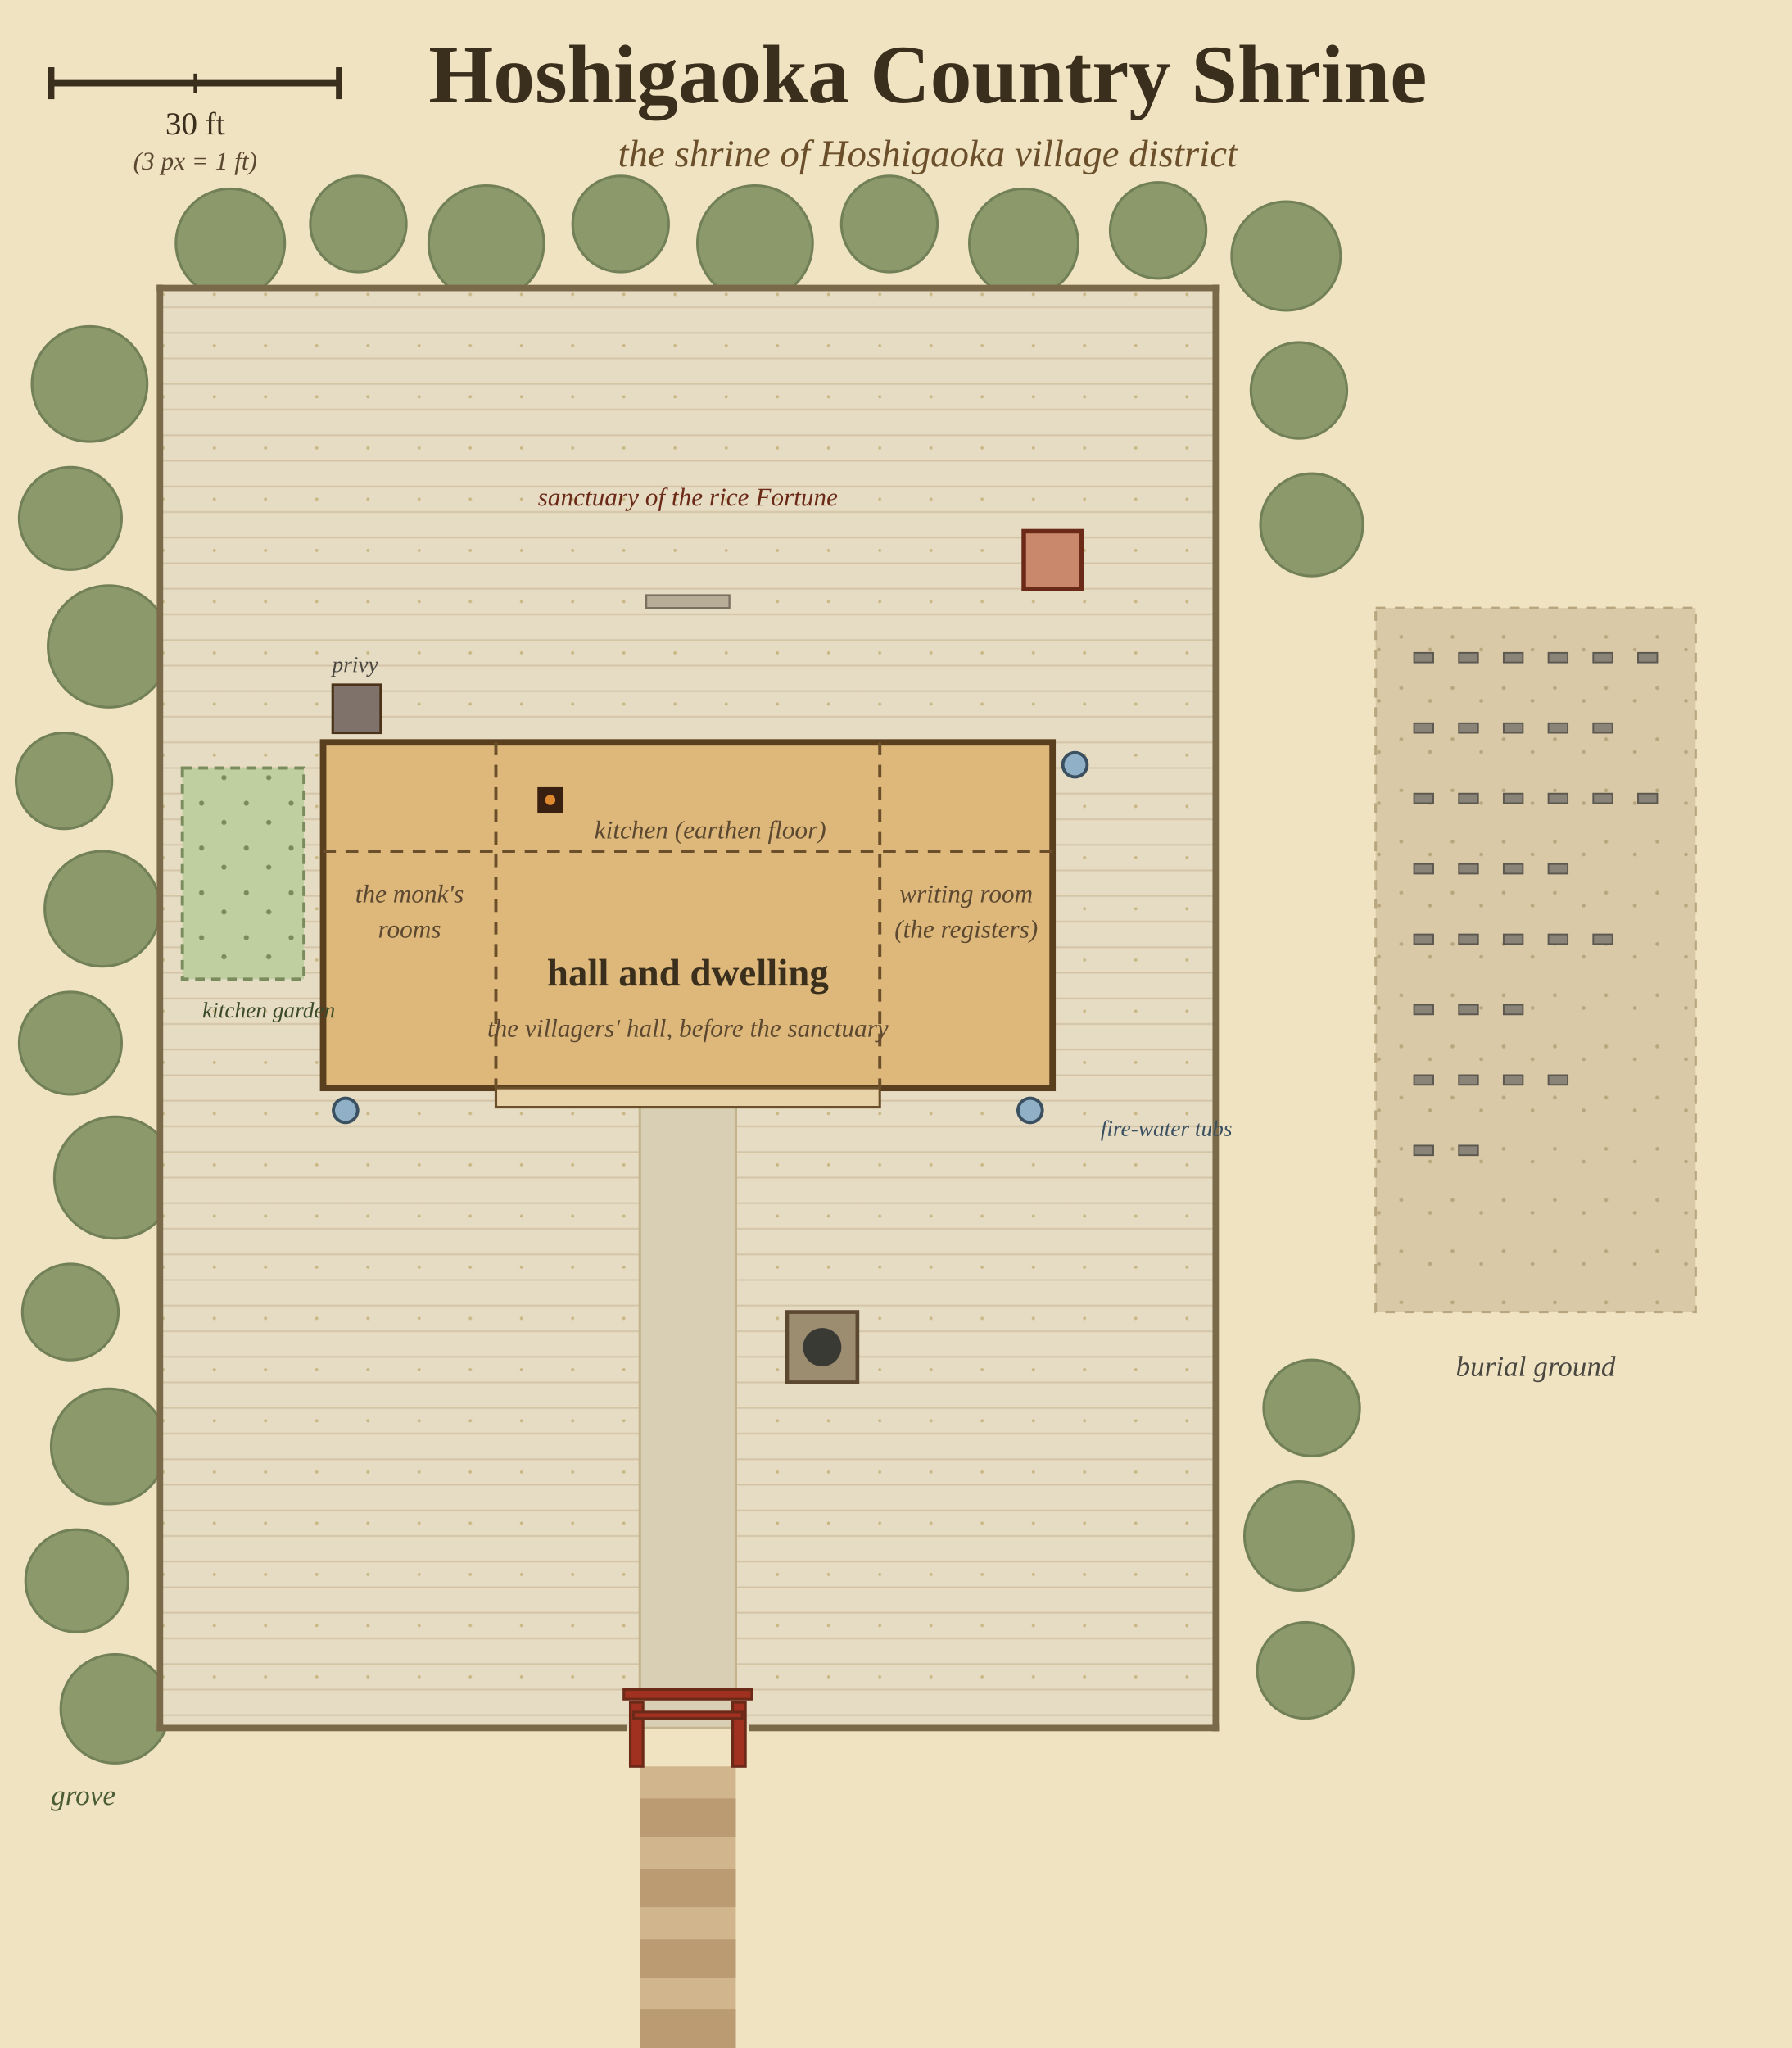
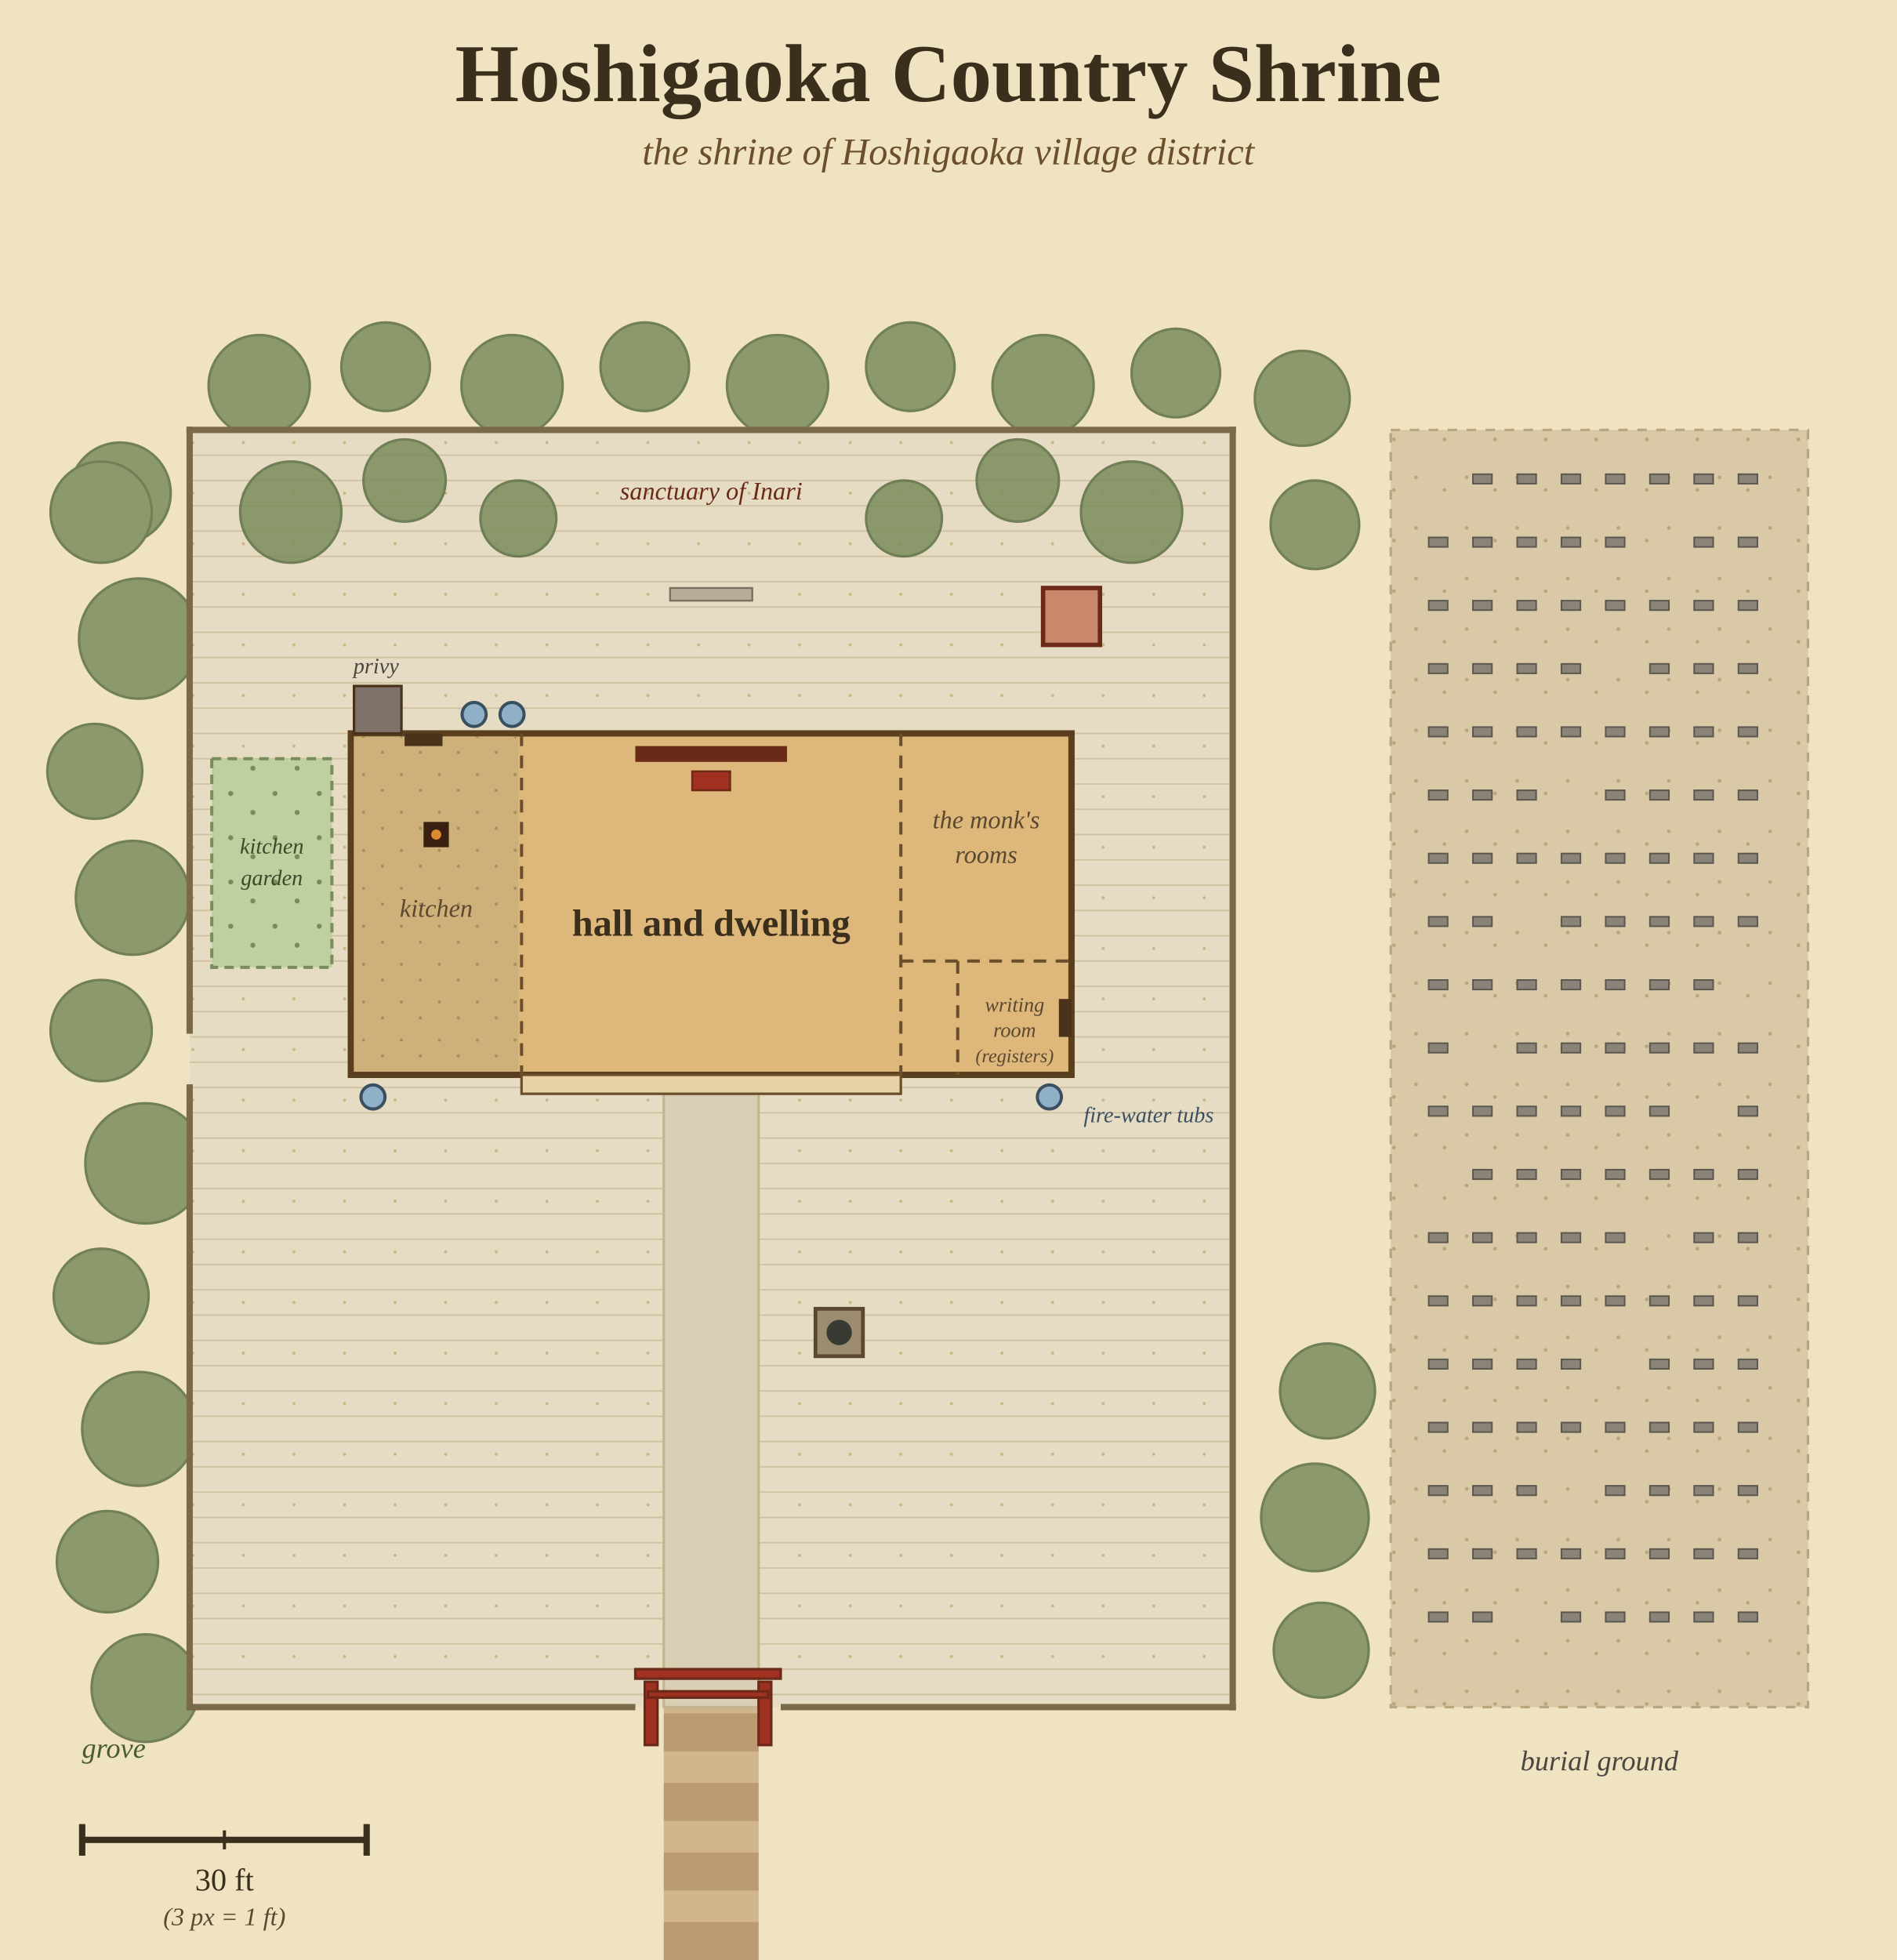
- <svg xmlns="http://www.w3.org/2000/svg" viewBox="150 60 560 640" font-family="Georgia, 'Times New Roman', serif">
+ <svg xmlns="http://www.w3.org/2000/svg" viewBox="140 60 600 620" font-family="Georgia, 'Times New Roman', serif">
  <defs>
    <pattern id="keidai-gravel" patternUnits="userSpaceOnUse" width="16" height="16">
      <rect width="16" height="16" fill="#E6DCC4" />
      <line x1="0" y1="4" x2="16" y2="4" stroke="#D2C4A4" stroke-width="0.5" />
      <line x1="0" y1="12" x2="16" y2="12" stroke="#D2C4A4" stroke-width="0.5" />
      <circle cx="9" cy="8" r="0.5" fill="#C9B884" />
    </pattern>
    <pattern id="garden-stipple" patternUnits="userSpaceOnUse" width="14" height="14">
      <rect width="14" height="14" fill="#BFCFA0" />
      <circle cx="3" cy="3" r="0.8" fill="#7A8C5C" />
      <circle cx="10" cy="9" r="0.8" fill="#7A8C5C" />
    </pattern>
+     <pattern id="doma-earth" patternUnits="userSpaceOnUse" width="12" height="12">
+       <rect width="12" height="12" fill="#CDB07A" />
+       <circle cx="3" cy="5" r="0.5" fill="#A88E58" />
+       <circle cx="9" cy="10" r="0.5" fill="#A88E58" />
+     </pattern>
    <pattern id="bare-earth" patternUnits="userSpaceOnUse" width="16" height="16">
      <rect width="16" height="16" fill="#D9C9A6" />
      <circle cx="5" cy="7" r="0.6" fill="#B9A67E" />
      <circle cx="12" cy="3" r="0.6" fill="#B9A67E" />
    </pattern>
  </defs>
  <rect x="0" y="0" width="900" height="800" fill="#EFE3C2" />
  <g>
-     <path d="M 365 700 L 365 612" stroke="#B89060" stroke-width="30" stroke-linecap="butt" opacity="0.55" />
-     <path d="M 365 700 L 365 612" stroke="#9C7448" stroke-width="30" stroke-dasharray="12 10" fill="none" opacity="0.4" />
+     <path d="M 365 680 L 365 600" stroke="#B89060" stroke-width="30" stroke-linecap="butt" opacity="0.55" />
+     <path d="M 365 680 L 365 600" stroke="#9C7448" stroke-width="30" stroke-dasharray="12 10" fill="none" opacity="0.4" />
  </g>
  <text x="440" y="92" text-anchor="middle" font-size="26" font-weight="bold" fill="#3A2E1C">Hoshigaoka Country Shrine</text>
  <text x="440" y="112" text-anchor="middle" font-size="12" font-style="italic" fill="#6B4F2A">the shrine of Hoshigaoka village district</text>
  <g>
    <g stroke="#3A2E1C">
-       <line x1="166" y1="86" x2="256" y2="86" stroke-width="2" />
-       <line x1="166" y1="81" x2="166" y2="91" stroke-width="2" />
-       <line x1="256" y1="81" x2="256" y2="91" stroke-width="2" />
-       <line x1="211" y1="83" x2="211" y2="89" stroke-width="1" />
+       <line x1="166" y1="642" x2="256" y2="642" stroke-width="2" />
+       <line x1="166" y1="637" x2="166" y2="647" stroke-width="2" />
+       <line x1="256" y1="637" x2="256" y2="647" stroke-width="2" />
+       <line x1="211" y1="639" x2="211" y2="645" stroke-width="1" />
    </g>
-     <text x="211" y="102" text-anchor="middle" font-size="10" fill="#3A2E1C">30 ft</text>
-     <text x="211" y="113" text-anchor="middle" font-size="8" font-style="italic" fill="#5C4830">(3 px = 1 ft)</text>
+     <text x="211" y="658" text-anchor="middle" font-size="10" fill="#3A2E1C">30 ft</text>
+     <text x="211" y="669" text-anchor="middle" font-size="8" font-style="italic" fill="#5C4830">(3 px = 1 ft)</text>
  </g>
  <g fill="#7A8C5C" stroke="#5C6E44" stroke-width="0.8" opacity="0.85">
-     <circle cx="178" cy="180" r="18" />
+     <circle cx="178" cy="216" r="16" />
    <circle cx="172" cy="222" r="16" />
    <circle cx="184" cy="262" r="19" />
    <circle cx="170" cy="304" r="15" />
    <circle cx="182" cy="344" r="18" />
    <circle cx="172" cy="386" r="16" />
    <circle cx="186" cy="428" r="19" />
    <circle cx="172" cy="470" r="15" />
    <circle cx="184" cy="512" r="18" />
    <circle cx="174" cy="554" r="16" />
    <circle cx="186" cy="594" r="17" />
-     <circle cx="222" cy="136" r="17" />
-     <circle cx="262" cy="130" r="15" />
-     <circle cx="302" cy="136" r="18" />
-     <circle cx="344" cy="130" r="15" />
-     <circle cx="386" cy="136" r="18" />
-     <circle cx="428" cy="130" r="15" />
-     <circle cx="470" cy="136" r="17" />
-     <circle cx="512" cy="132" r="15" />
-     <circle cx="552" cy="140" r="17" />
-     <circle cx="556" cy="182" r="15" />
-     <circle cx="560" cy="224" r="16" />
+     <circle cx="222" cy="182" r="16" />
+     <circle cx="262" cy="176" r="14" />
+     <circle cx="302" cy="182" r="16" />
+     <circle cx="344" cy="176" r="14" />
+     <circle cx="386" cy="182" r="16" />
+     <circle cx="428" cy="176" r="14" />
+     <circle cx="470" cy="182" r="16" />
+     <circle cx="512" cy="178" r="14" />
+     <circle cx="552" cy="186" r="15" />
+     <circle cx="556" cy="226" r="14" />
    <circle cx="560" cy="500" r="15" />
    <circle cx="556" cy="540" r="17" />
    <circle cx="558" cy="582" r="15" />
  </g>
-   <text x="176" y="624" text-anchor="middle" font-size="9" font-style="italic" fill="#4A5C34">grove</text>
-   <rect x="580" y="250" width="100" height="220" fill="url(#bare-earth)" stroke="#B9A67E" stroke-width="0.8" stroke-dasharray="3 3" />
+   <text x="176" y="616" text-anchor="middle" font-size="9" font-style="italic" fill="#4A5C34">grove</text>
+   <rect x="580" y="196" width="132" height="404" fill="url(#bare-earth)" stroke="#B9A67E" stroke-width="0.8" stroke-dasharray="3 3" />
  <g fill="#8A8478" stroke="#5C5850" stroke-width="0.5">
-     <rect x="592" y="264" width="6" height="3" />
-     <rect x="606" y="264" width="6" height="3" />
-     <rect x="620" y="264" width="6" height="3" />
-     <rect x="634" y="264" width="6" height="3" />
-     <rect x="648" y="264" width="6" height="3" />
-     <rect x="662" y="264" width="6" height="3" />
-     <rect x="592" y="286" width="6" height="3" />
-     <rect x="606" y="286" width="6" height="3" />
-     <rect x="620" y="286" width="6" height="3" />
-     <rect x="634" y="286" width="6" height="3" />
-     <rect x="648" y="286" width="6" height="3" />
-     <rect x="592" y="308" width="6" height="3" />
-     <rect x="606" y="308" width="6" height="3" />
-     <rect x="620" y="308" width="6" height="3" />
-     <rect x="634" y="308" width="6" height="3" />
-     <rect x="648" y="308" width="6" height="3" />
-     <rect x="662" y="308" width="6" height="3" />
+     <rect x="606" y="210" width="6" height="3" />
+     <rect x="620" y="210" width="6" height="3" />
+     <rect x="634" y="210" width="6" height="3" />
+     <rect x="648" y="210" width="6" height="3" />
+     <rect x="662" y="210" width="6" height="3" />
+     <rect x="676" y="210" width="6" height="3" />
+     <rect x="690" y="210" width="6" height="3" />
+     <rect x="592" y="230" width="6" height="3" />
+     <rect x="606" y="230" width="6" height="3" />
+     <rect x="620" y="230" width="6" height="3" />
+     <rect x="634" y="230" width="6" height="3" />
+     <rect x="648" y="230" width="6" height="3" />
+     <rect x="676" y="230" width="6" height="3" />
+     <rect x="690" y="230" width="6" height="3" />
+     <rect x="592" y="250" width="6" height="3" />
+     <rect x="606" y="250" width="6" height="3" />
+     <rect x="620" y="250" width="6" height="3" />
+     <rect x="634" y="250" width="6" height="3" />
+     <rect x="648" y="250" width="6" height="3" />
+     <rect x="662" y="250" width="6" height="3" />
+     <rect x="676" y="250" width="6" height="3" />
+     <rect x="690" y="250" width="6" height="3" />
+     <rect x="592" y="270" width="6" height="3" />
+     <rect x="606" y="270" width="6" height="3" />
+     <rect x="620" y="270" width="6" height="3" />
+     <rect x="634" y="270" width="6" height="3" />
+     <rect x="662" y="270" width="6" height="3" />
+     <rect x="676" y="270" width="6" height="3" />
+     <rect x="690" y="270" width="6" height="3" />
+     <rect x="592" y="290" width="6" height="3" />
+     <rect x="606" y="290" width="6" height="3" />
+     <rect x="620" y="290" width="6" height="3" />
+     <rect x="634" y="290" width="6" height="3" />
+     <rect x="648" y="290" width="6" height="3" />
+     <rect x="662" y="290" width="6" height="3" />
+     <rect x="676" y="290" width="6" height="3" />
+     <rect x="690" y="290" width="6" height="3" />
+     <rect x="592" y="310" width="6" height="3" />
+     <rect x="606" y="310" width="6" height="3" />
+     <rect x="620" y="310" width="6" height="3" />
+     <rect x="648" y="310" width="6" height="3" />
+     <rect x="662" y="310" width="6" height="3" />
+     <rect x="676" y="310" width="6" height="3" />
+     <rect x="690" y="310" width="6" height="3" />
    <rect x="592" y="330" width="6" height="3" />
    <rect x="606" y="330" width="6" height="3" />
    <rect x="620" y="330" width="6" height="3" />
    <rect x="634" y="330" width="6" height="3" />
-     <rect x="592" y="352" width="6" height="3" />
-     <rect x="606" y="352" width="6" height="3" />
-     <rect x="620" y="352" width="6" height="3" />
-     <rect x="634" y="352" width="6" height="3" />
-     <rect x="648" y="352" width="6" height="3" />
-     <rect x="592" y="374" width="6" height="3" />
-     <rect x="606" y="374" width="6" height="3" />
-     <rect x="620" y="374" width="6" height="3" />
-     <rect x="592" y="396" width="6" height="3" />
-     <rect x="606" y="396" width="6" height="3" />
-     <rect x="620" y="396" width="6" height="3" />
-     <rect x="634" y="396" width="6" height="3" />
-     <rect x="592" y="418" width="6" height="3" />
-     <rect x="606" y="418" width="6" height="3" />
-   </g>
-   <text x="630" y="490" text-anchor="middle" font-size="9" font-style="italic" fill="#4A4640">burial ground</text>
-   <rect x="200" y="150" width="330" height="450" fill="url(#keidai-gravel)" id="precinct" />
+     <rect x="648" y="330" width="6" height="3" />
+     <rect x="662" y="330" width="6" height="3" />
+     <rect x="676" y="330" width="6" height="3" />
+     <rect x="690" y="330" width="6" height="3" />
+     <rect x="592" y="350" width="6" height="3" />
+     <rect x="606" y="350" width="6" height="3" />
+     <rect x="634" y="350" width="6" height="3" />
+     <rect x="648" y="350" width="6" height="3" />
+     <rect x="662" y="350" width="6" height="3" />
+     <rect x="676" y="350" width="6" height="3" />
+     <rect x="690" y="350" width="6" height="3" />
+     <rect x="592" y="370" width="6" height="3" />
+     <rect x="606" y="370" width="6" height="3" />
+     <rect x="620" y="370" width="6" height="3" />
+     <rect x="634" y="370" width="6" height="3" />
+     <rect x="648" y="370" width="6" height="3" />
+     <rect x="662" y="370" width="6" height="3" />
+     <rect x="676" y="370" width="6" height="3" />
+     <rect x="592" y="390" width="6" height="3" />
+     <rect x="620" y="390" width="6" height="3" />
+     <rect x="634" y="390" width="6" height="3" />
+     <rect x="648" y="390" width="6" height="3" />
+     <rect x="662" y="390" width="6" height="3" />
+     <rect x="676" y="390" width="6" height="3" />
+     <rect x="690" y="390" width="6" height="3" />
+     <rect x="592" y="410" width="6" height="3" />
+     <rect x="606" y="410" width="6" height="3" />
+     <rect x="620" y="410" width="6" height="3" />
+     <rect x="634" y="410" width="6" height="3" />
+     <rect x="648" y="410" width="6" height="3" />
+     <rect x="662" y="410" width="6" height="3" />
+     <rect x="690" y="410" width="6" height="3" />
+     <rect x="606" y="430" width="6" height="3" />
+     <rect x="620" y="430" width="6" height="3" />
+     <rect x="634" y="430" width="6" height="3" />
+     <rect x="648" y="430" width="6" height="3" />
+     <rect x="662" y="430" width="6" height="3" />
+     <rect x="676" y="430" width="6" height="3" />
+     <rect x="690" y="430" width="6" height="3" />
+     <rect x="592" y="450" width="6" height="3" />
+     <rect x="606" y="450" width="6" height="3" />
+     <rect x="620" y="450" width="6" height="3" />
+     <rect x="634" y="450" width="6" height="3" />
+     <rect x="648" y="450" width="6" height="3" />
+     <rect x="676" y="450" width="6" height="3" />
+     <rect x="690" y="450" width="6" height="3" />
+     <rect x="592" y="470" width="6" height="3" />
+     <rect x="606" y="470" width="6" height="3" />
+     <rect x="620" y="470" width="6" height="3" />
+     <rect x="634" y="470" width="6" height="3" />
+     <rect x="648" y="470" width="6" height="3" />
+     <rect x="662" y="470" width="6" height="3" />
+     <rect x="676" y="470" width="6" height="3" />
+     <rect x="690" y="470" width="6" height="3" />
+     <rect x="592" y="490" width="6" height="3" />
+     <rect x="606" y="490" width="6" height="3" />
+     <rect x="620" y="490" width="6" height="3" />
+     <rect x="634" y="490" width="6" height="3" />
+     <rect x="662" y="490" width="6" height="3" />
+     <rect x="676" y="490" width="6" height="3" />
+     <rect x="690" y="490" width="6" height="3" />
+     <rect x="592" y="510" width="6" height="3" />
+     <rect x="606" y="510" width="6" height="3" />
+     <rect x="620" y="510" width="6" height="3" />
+     <rect x="634" y="510" width="6" height="3" />
+     <rect x="648" y="510" width="6" height="3" />
+     <rect x="662" y="510" width="6" height="3" />
+     <rect x="676" y="510" width="6" height="3" />
+     <rect x="690" y="510" width="6" height="3" />
+     <rect x="592" y="530" width="6" height="3" />
+     <rect x="606" y="530" width="6" height="3" />
+     <rect x="620" y="530" width="6" height="3" />
+     <rect x="648" y="530" width="6" height="3" />
+     <rect x="662" y="530" width="6" height="3" />
+     <rect x="676" y="530" width="6" height="3" />
+     <rect x="690" y="530" width="6" height="3" />
+     <rect x="592" y="550" width="6" height="3" />
+     <rect x="606" y="550" width="6" height="3" />
+     <rect x="620" y="550" width="6" height="3" />
+     <rect x="634" y="550" width="6" height="3" />
+     <rect x="648" y="550" width="6" height="3" />
+     <rect x="662" y="550" width="6" height="3" />
+     <rect x="676" y="550" width="6" height="3" />
+     <rect x="690" y="550" width="6" height="3" />
+     <rect x="592" y="570" width="6" height="3" />
+     <rect x="606" y="570" width="6" height="3" />
+     <rect x="634" y="570" width="6" height="3" />
+     <rect x="648" y="570" width="6" height="3" />
+     <rect x="662" y="570" width="6" height="3" />
+     <rect x="676" y="570" width="6" height="3" />
+     <rect x="690" y="570" width="6" height="3" />
+   </g>
+   <text x="646" y="620" text-anchor="middle" font-size="9" font-style="italic" fill="#4A4640">burial ground</text>
+   <rect x="200" y="196" width="330" height="404" fill="url(#keidai-gravel)" id="precinct" />
  <g id="fence" stroke="#7A6A4A" stroke-width="2" fill="none" stroke-linecap="square">
-     <line x1="200" y1="150" x2="530" y2="150" />
-     <line x1="200" y1="150" x2="200" y2="600" />
-     <line x1="530" y1="150" x2="530" y2="600" />
-     <line x1="200" y1="600" x2="345" y2="600" />
-     <line x1="385" y1="600" x2="530" y2="600" />
+     <line x1="200" y1="196" x2="530" y2="196" />
+     <line x1="200" y1="196" x2="200" y2="386" />
+     <line x1="200" y1="404" x2="200" y2="600" />
+     <line x1="530" y1="196" x2="530" y2="600" />
+     <line x1="200" y1="600" x2="340" y2="600" />
+     <line x1="388" y1="600" x2="530" y2="600" />
+   </g>
+   <g fill="#7A8C5C" stroke="#5C6E44" stroke-width="0.8" opacity="0.85">
+     <circle cx="232" cy="222" r="16" />
+     <circle cx="268" cy="212" r="13" />
+     <circle cx="304" cy="224" r="12" />
+     <circle cx="426" cy="224" r="12" />
+     <circle cx="462" cy="212" r="13" />
+     <circle cx="498" cy="222" r="16" />
  </g>
  <rect x="350" y="404" width="30" height="196" fill="#D9CFB4" stroke="#C4B48E" stroke-width="0.8" id="approach" />
-   <rect x="347" y="588" width="36" height="24" fill="none" id="arch" />
+   <rect x="341" y="588" width="46" height="24" fill="none" id="arch" />
  <g fill="#A03020" stroke="#6B2A18" stroke-width="0.8">
-     <rect x="347" y="592" width="4" height="20" />
-     <rect x="379" y="592" width="4" height="20" />
-     <rect x="345" y="588" width="40" height="3" />
-     <rect x="348" y="595" width="34" height="2" />
-   </g>
-   <rect x="396" y="470" width="22" height="22" fill="#9C8C70" stroke="#5C4830" stroke-width="1.2" id="well" />
-   <circle cx="407" cy="481" r="6" fill="#3A3A34" />
+     <rect x="344" y="592" width="4" height="20" />
+     <rect x="380" y="592" width="4" height="20" />
+     <rect x="341" y="588" width="46" height="3" />
+     <rect x="345" y="595" width="38" height="2" />
+   </g>
+   <rect x="398" y="474" width="15" height="15" fill="#9C8C70" stroke="#5C4830" stroke-width="1.2" id="well" />
+   <circle cx="405.5" cy="481.5" r="4" fill="#3A3A34" />
  <rect x="251" y="292" width="228" height="108" fill="#DDB87A" stroke="#5A3F1E" stroke-width="2" id="hall" />
+   <rect x="252" y="293" width="52" height="106" fill="url(#doma-earth)" />
  <g stroke="#6B4F2A" stroke-width="1" stroke-dasharray="4 3" fill="none">
    <line x1="305" y1="292" x2="305" y2="400" />
    <line x1="425" y1="292" x2="425" y2="400" />
-     <line x1="251" y1="326" x2="479" y2="326" />
+     <line x1="425" y1="364" x2="479" y2="364" />
+     <line x1="443" y1="364" x2="443" y2="400" />
  </g>
  <rect x="305" y="400" width="120" height="6" fill="#E8D2A8" stroke="#6B4F2A" stroke-width="0.8" />
-   <text x="365" y="368" text-anchor="middle" font-size="12" font-weight="bold" fill="#3A2E1C">hall and dwelling</text>
-   <text x="365" y="384" text-anchor="middle" font-size="8" font-style="italic" fill="#5C4830">the villagers' hall, before the sanctuary</text>
-   <text x="278" y="342" text-anchor="middle" font-size="8" font-style="italic" fill="#5C4830">the monk's</text>
-   <text x="278" y="353" text-anchor="middle" font-size="8" font-style="italic" fill="#5C4830">rooms</text>
-   <text x="452" y="342" text-anchor="middle" font-size="8" font-style="italic" fill="#5C4830">writing room</text>
-   <text x="452" y="353" text-anchor="middle" font-size="8" font-style="italic" fill="#5C4830">(the registers)</text>
-   <text x="372" y="322" text-anchor="middle" font-size="8" font-style="italic" fill="#5C4830">kitchen (earthen floor)</text>
-   <rect x="318" y="306" width="8" height="8" fill="#3A2010" />
-   <circle cx="322" cy="310" r="1.6" fill="#E08A30" />
+   <rect x="341" y="296" width="48" height="5" fill="#6B2A18" />
+   <rect x="359" y="304" width="12" height="6" fill="#A03020" stroke="#6B2A18" stroke-width="0.6" />
+   <text x="365" y="356" text-anchor="middle" font-size="12" font-weight="bold" fill="#3A2E1C">hall and dwelling</text>
+   <text x="452" y="322" text-anchor="middle" font-size="8" font-style="italic" fill="#5C4830">the monk's</text>
+   <text x="452" y="333" text-anchor="middle" font-size="8" font-style="italic" fill="#5C4830">rooms</text>
+   <text x="461" y="380" text-anchor="middle" font-size="6.5" font-style="italic" fill="#5C4830">writing</text>
+   <text x="461" y="388" text-anchor="middle" font-size="6.5" font-style="italic" fill="#5C4830">room</text>
+   <text x="461" y="396" text-anchor="middle" font-size="6" font-style="italic" fill="#5C4830">(registers)</text>
+   <rect x="475" y="376" width="4" height="12" fill="#4A3318" />
+   <text x="278" y="350" text-anchor="middle" font-size="8" font-style="italic" fill="#5C4830">kitchen</text>
+   <rect x="274" y="320" width="8" height="8" fill="#3A2010" />
+   <circle cx="278" cy="324" r="1.6" fill="#E08A30" />
+   <rect x="268" y="292" width="12" height="4" fill="#4A3318" />
  <rect x="352" y="246" width="26" height="4" fill="#B8AE98" stroke="#7A7060" stroke-width="0.6" />
-   <rect x="470" y="226" width="18" height="18" fill="#C9876C" stroke="#6B2A18" stroke-width="1.4" id="sanctuary" />
-   <text x="365" y="218" text-anchor="middle" font-size="8" font-style="italic" fill="#6B2A18">sanctuary of the rice Fortune</text>
-   <rect x="254" y="274" width="15" height="15" fill="#7E726A" stroke="#4A3318" stroke-width="0.8" />
-   <text x="261" y="270" text-anchor="middle" font-size="7" font-style="italic" fill="#4A4640">privy</text>
+   <rect x="470" y="246" width="18" height="18" fill="#C9876C" stroke="#6B2A18" stroke-width="1.4" id="sanctuary" />
+   <text x="365" y="218" text-anchor="middle" font-size="8" font-style="italic" fill="#6B2A18">sanctuary of Inari</text>
+   <rect x="252" y="277" width="15" height="15" fill="#7E726A" stroke="#4A3318" stroke-width="0.8" />
+   <text x="259" y="273" text-anchor="middle" font-size="7" font-style="italic" fill="#4A4640">privy</text>
  <rect x="207" y="300" width="38" height="66" fill="url(#garden-stipple)" stroke="#7A8C5C" stroke-width="1" stroke-dasharray="3 2" id="kitchen_garden" />
-   <text x="234" y="378" text-anchor="middle" font-size="7" font-style="italic" fill="#3A4A28">kitchen garden</text>
+   <text x="226" y="330" text-anchor="middle" font-size="7" font-style="italic" fill="#3A4A28">kitchen</text>
+   <text x="226" y="340" text-anchor="middle" font-size="7" font-style="italic" fill="#3A4A28">garden</text>
  <g fill="#8FB0C6" stroke="#3A5060" stroke-width="1">
+     <circle cx="290" cy="286" r="3.8" />
+     <circle cx="302" cy="286" r="3.8" />
    <circle cx="258" cy="407" r="3.8" />
    <circle cx="472" cy="407" r="3.8" />
-     <circle cx="486" cy="299" r="3.8" />
-   </g>
-   <text x="494" y="415" font-size="7" font-style="italic" fill="#3A5060">fire-water tubs</text>
+   </g>
+   <text x="524" y="415" text-anchor="end" font-size="7" font-style="italic" fill="#3A5060">fire-water tubs</text>
</svg>
